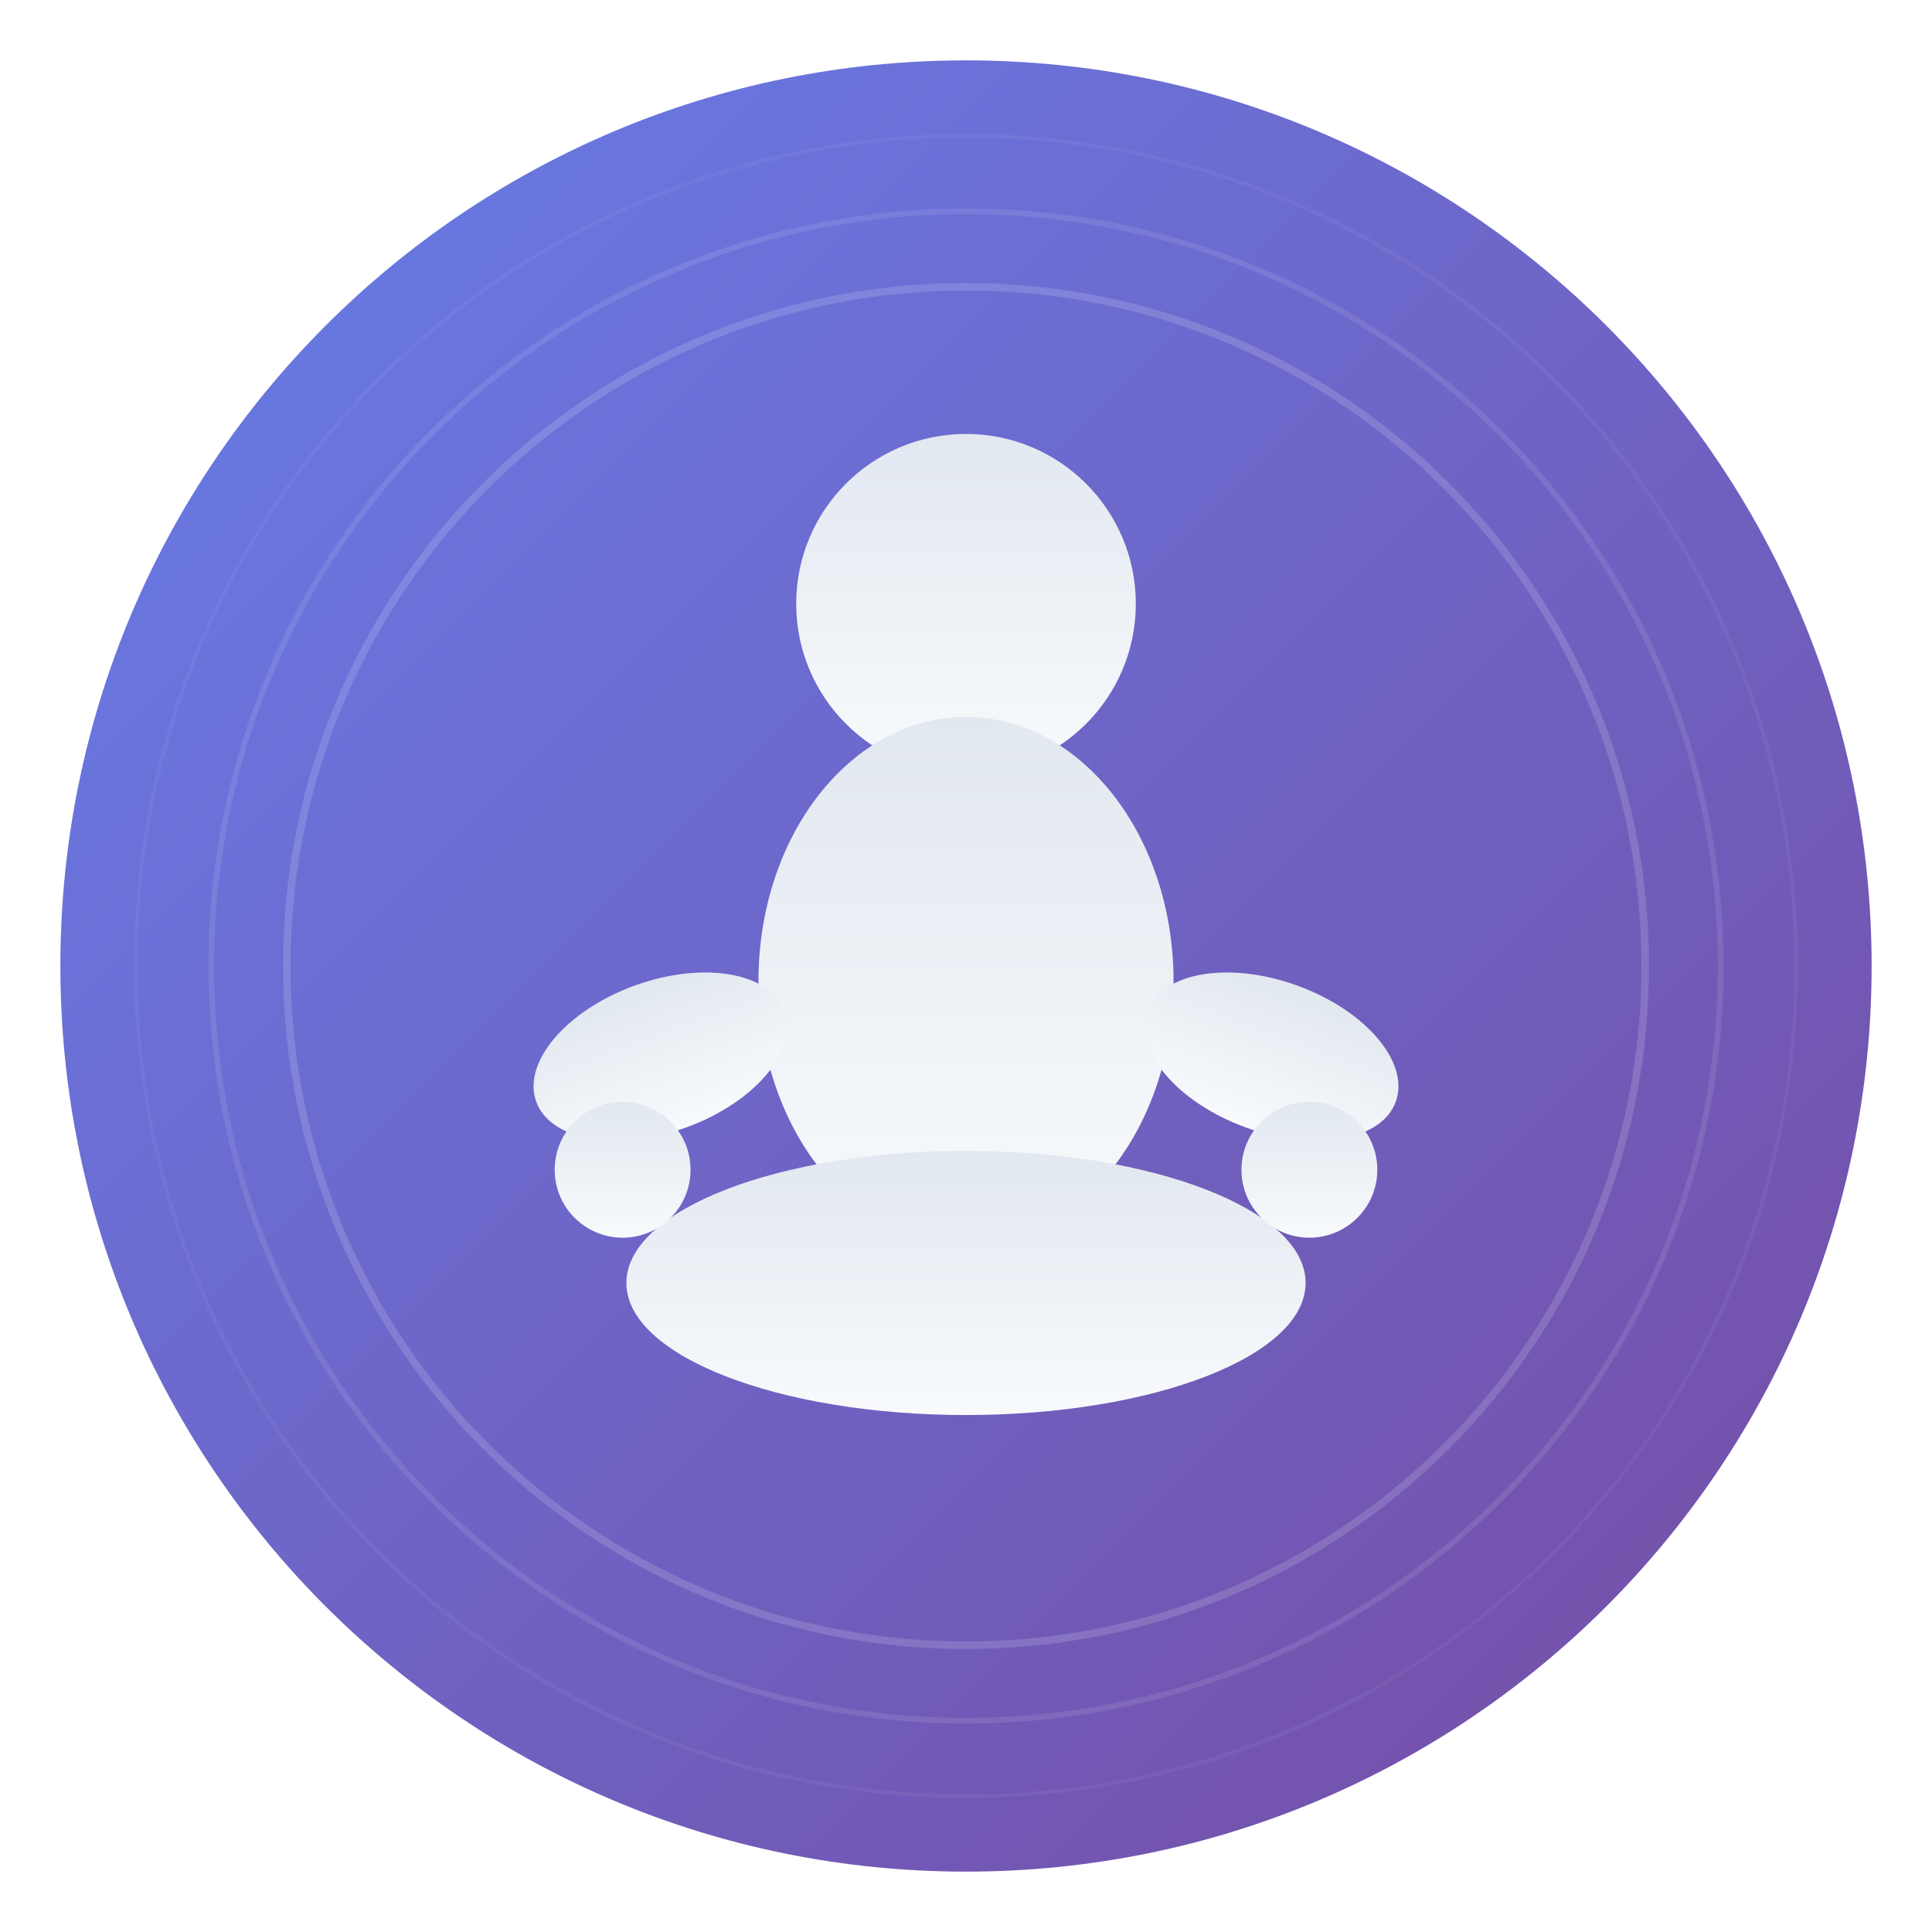
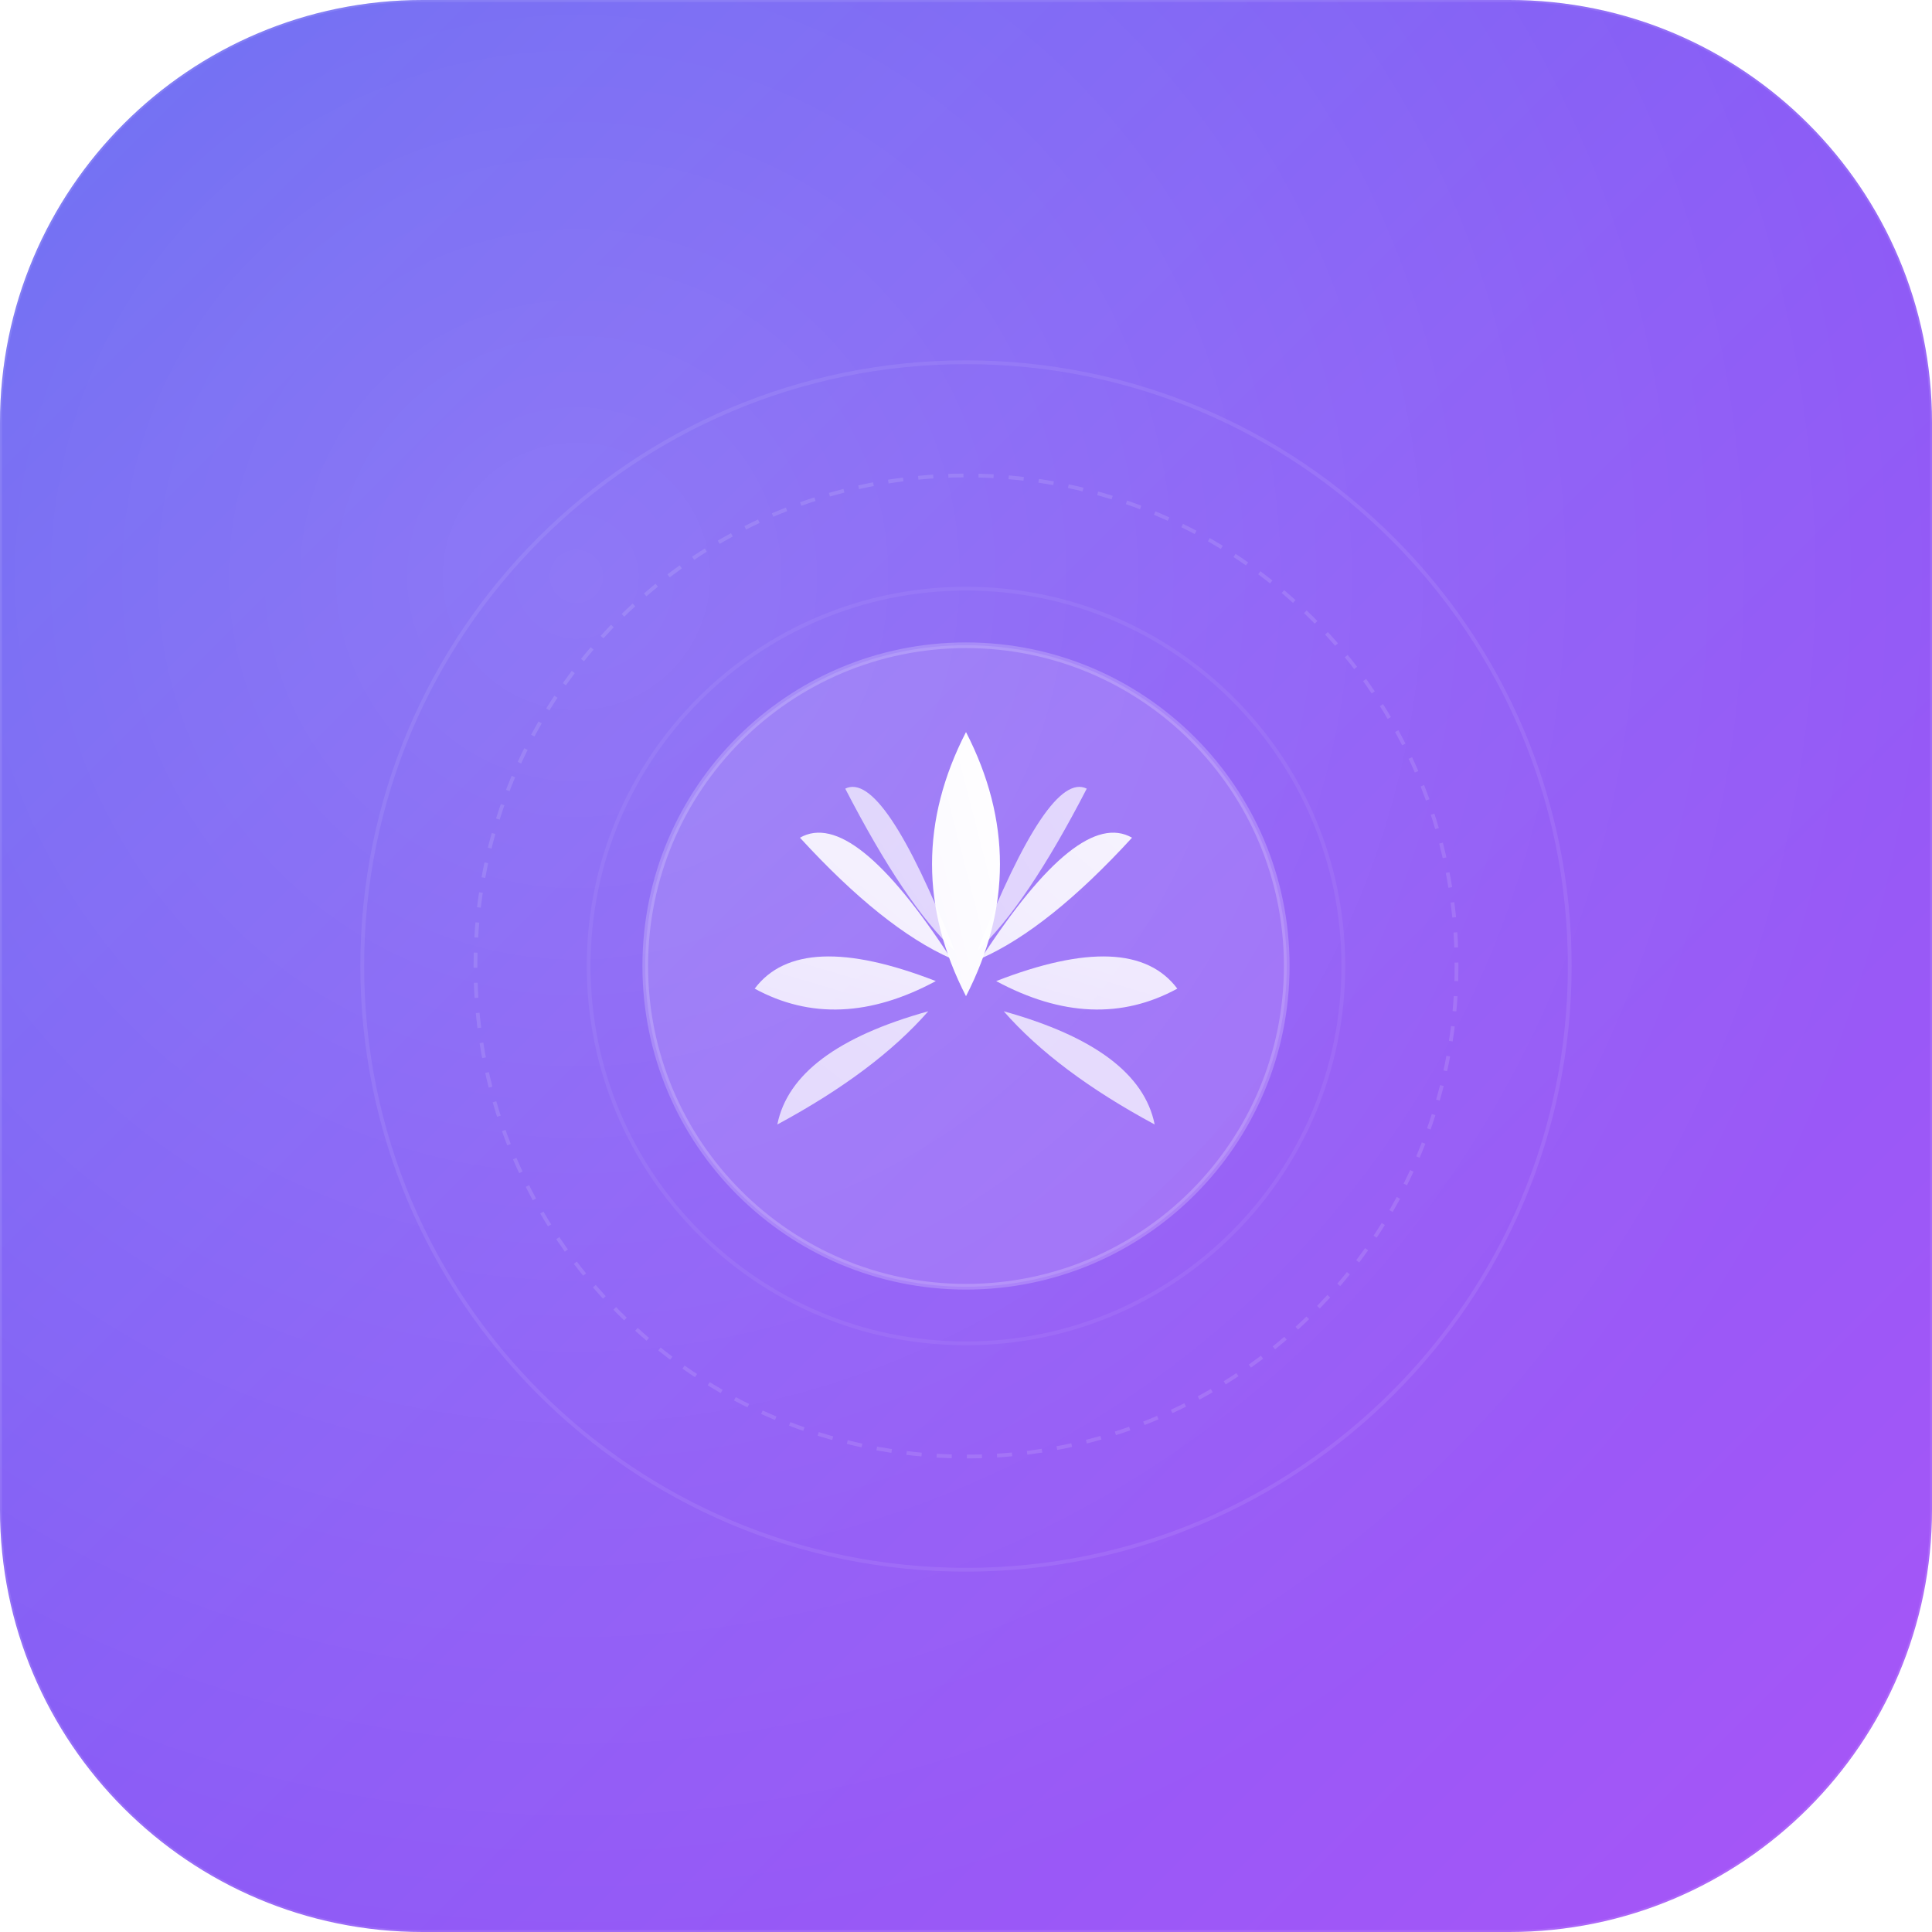
<svg xmlns="http://www.w3.org/2000/svg" viewBox="0 0 512 512">
  <defs>
    <linearGradient id="bgGrad" x1="0%" y1="0%" x2="100%" y2="100%">
-       <stop offset="0%" style="stop-color:#667eea" />
-       <stop offset="100%" style="stop-color:#764ba2" />
+       <stop offset="0%" style="stop-color:#6366F1" />
+       <stop offset="50%" style="stop-color:#8B5CF6" />
+       <stop offset="100%" style="stop-color:#A855F7" />
    </linearGradient>
-     <linearGradient id="lotusGrad" x1="0%" y1="100%" x2="0%" y2="0%">
-       <stop offset="0%" style="stop-color:#f8fafc" />
-       <stop offset="100%" style="stop-color:#e2e8f0" />
+     <radialGradient id="innerGlow" cx="30%" cy="30%" r="70%">
+       <stop offset="0%" style="stop-color:rgba(255,255,255,0.15)" />
+       <stop offset="100%" style="stop-color:rgba(255,255,255,0)" />
+     </radialGradient>
+     <linearGradient id="lotusGrad" x1="0%" y1="100%" x2="100%" y2="0%">
+       <stop offset="0%" style="stop-color:#FFFFFF;stop-opacity:0.95" />
+       <stop offset="100%" style="stop-color:#FFFFFF;stop-opacity:1" />
    </linearGradient>
  </defs>
-   <circle cx="256" cy="256" r="240" fill="url(#bgGrad)" />
-   <g fill="url(#lotusGrad)">
-     <circle cx="256" cy="160" r="45" />
-     <ellipse cx="256" cy="260" rx="55" ry="70" />
-     <ellipse cx="256" cy="340" rx="90" ry="35" />
-     <ellipse cx="175" cy="280" rx="35" ry="20" transform="rotate(-20 175 280)" />
-     <ellipse cx="337" cy="280" rx="35" ry="20" transform="rotate(20 337 280)" />
-     <circle cx="165" cy="310" r="18" />
-     <circle cx="347" cy="310" r="18" />
+   <rect x="0" y="0" width="512" height="512" rx="112" ry="112" fill="url(#bgGrad)" />
+   <rect x="0" y="0" width="512" height="512" rx="112" ry="112" fill="url(#innerGlow)" />
+   <rect x="0" y="0" width="512" height="512" rx="112" ry="112" fill="none" stroke="rgba(255,255,255,0.1)" stroke-width="1" />
+   <circle cx="256" cy="256" r="160" fill="none" stroke="rgba(255,255,255,0.08)" stroke-width="1" />
+   <circle cx="256" cy="256" r="130" fill="none" stroke="rgba(255,255,255,0.12)" stroke-width="1" stroke-dasharray="4 4" />
+   <circle cx="256" cy="256" r="100" fill="none" stroke="rgba(255,255,255,0.06)" stroke-width="1" />
+   <circle cx="256" cy="256" r="85" fill="rgba(255,255,255,0.12)" />
+   <circle cx="256" cy="256" r="85" fill="none" stroke="rgba(255,255,255,0.2)" stroke-width="1.5" />
+   <g transform="translate(256, 264)" fill="url(#lotusGrad)">
+     <path d="M0,-70 Q18,-35 0,0 Q-18,-35 0,-70" />
+     <path d="M-4,-10 Q-30,-50 -44,-42 Q-22,-18 -4,-10" opacity="0.9" />
+     <path d="M4,-10 Q30,-50 44,-42 Q22,-18 4,-10" opacity="0.9" />
+     <path d="M-8,-4 Q-44,-18 -56,-2 Q-34,10 -8,-4" opacity="0.85" />
+     <path d="M8,-4 Q44,-18 56,-2 Q34,10 8,-4" opacity="0.85" />
+     <path d="M-10,4 Q-46,14 -50,34 Q-24,20 -10,4" opacity="0.75" />
+     <path d="M10,4 Q46,14 50,34 Q24,20 10,4" opacity="0.75" />
+     <path d="M-3,-12 Q-22,-60 -32,-55 Q-16,-24 -3,-12" opacity="0.7" />
+     <path d="M3,-12 Q22,-60 32,-55 Q16,-24 3,-12" opacity="0.7" />
  </g>
-   <circle cx="256" cy="256" r="180" fill="none" stroke="rgba(255,255,255,0.15)" stroke-width="2" />
-   <circle cx="256" cy="256" r="200" fill="none" stroke="rgba(255,255,255,0.1)" stroke-width="1.5" />
-   <circle cx="256" cy="256" r="220" fill="none" stroke="rgba(255,255,255,0.05)" stroke-width="1" />
</svg>
